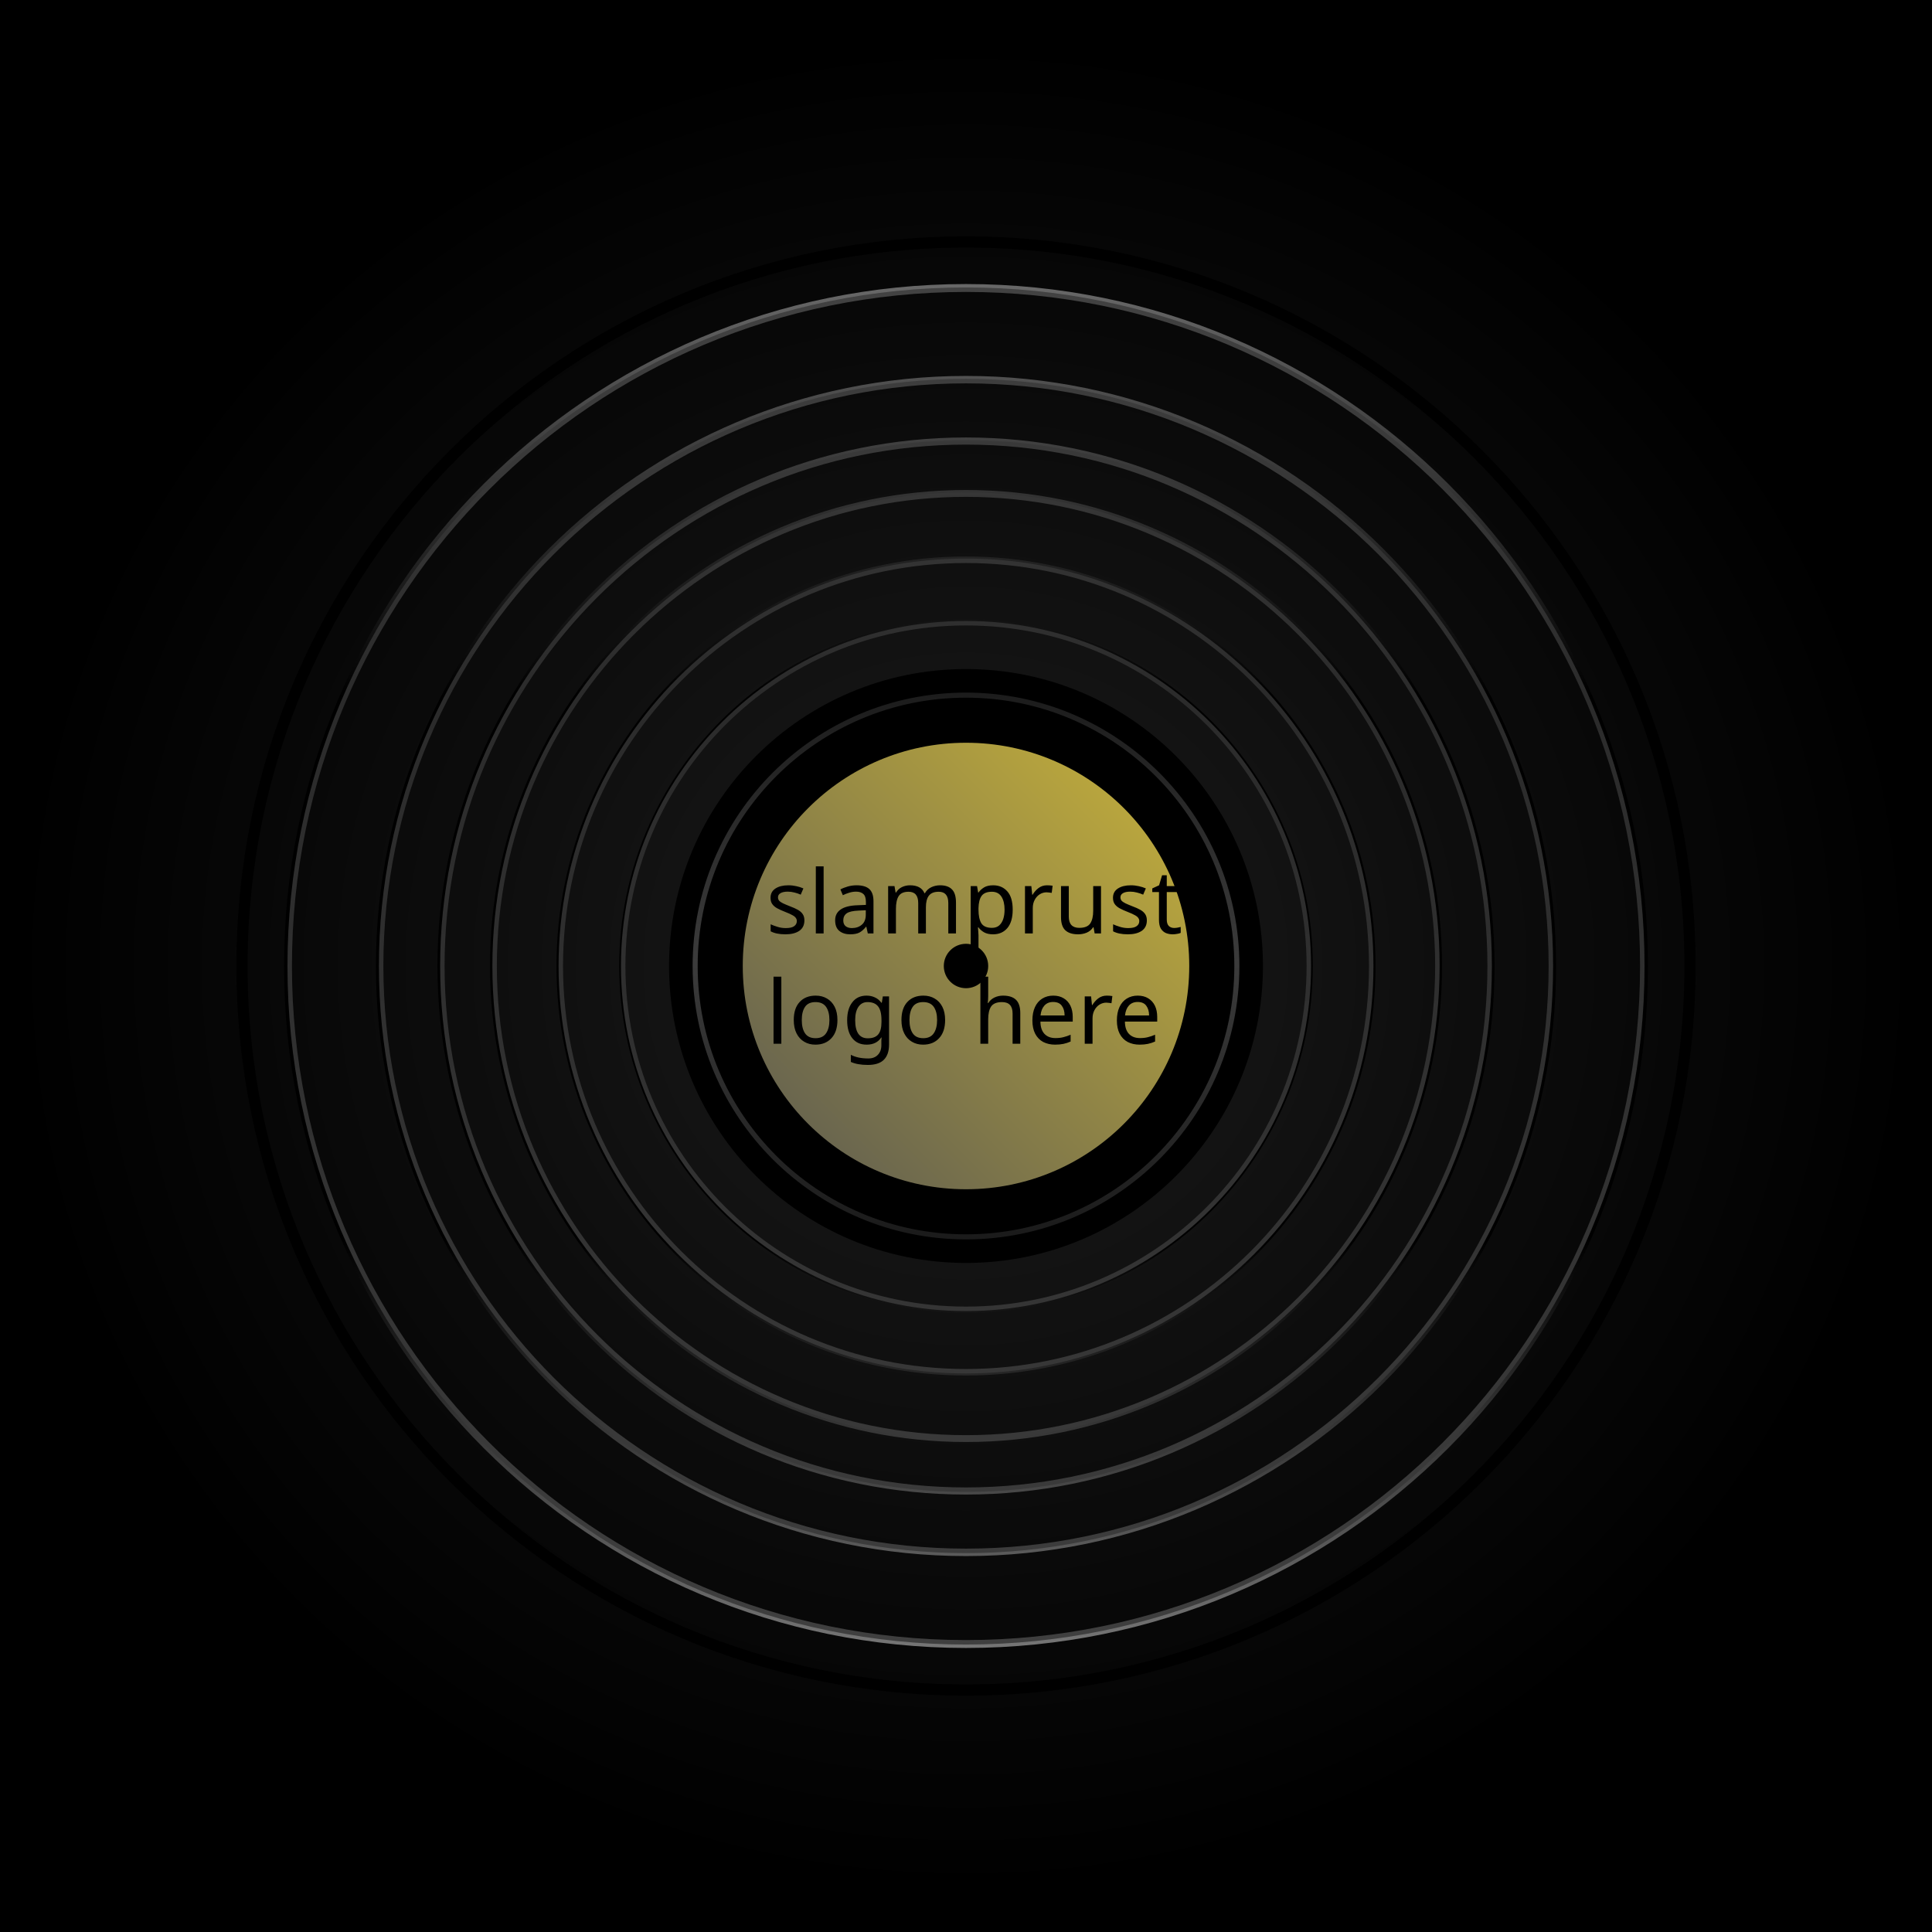
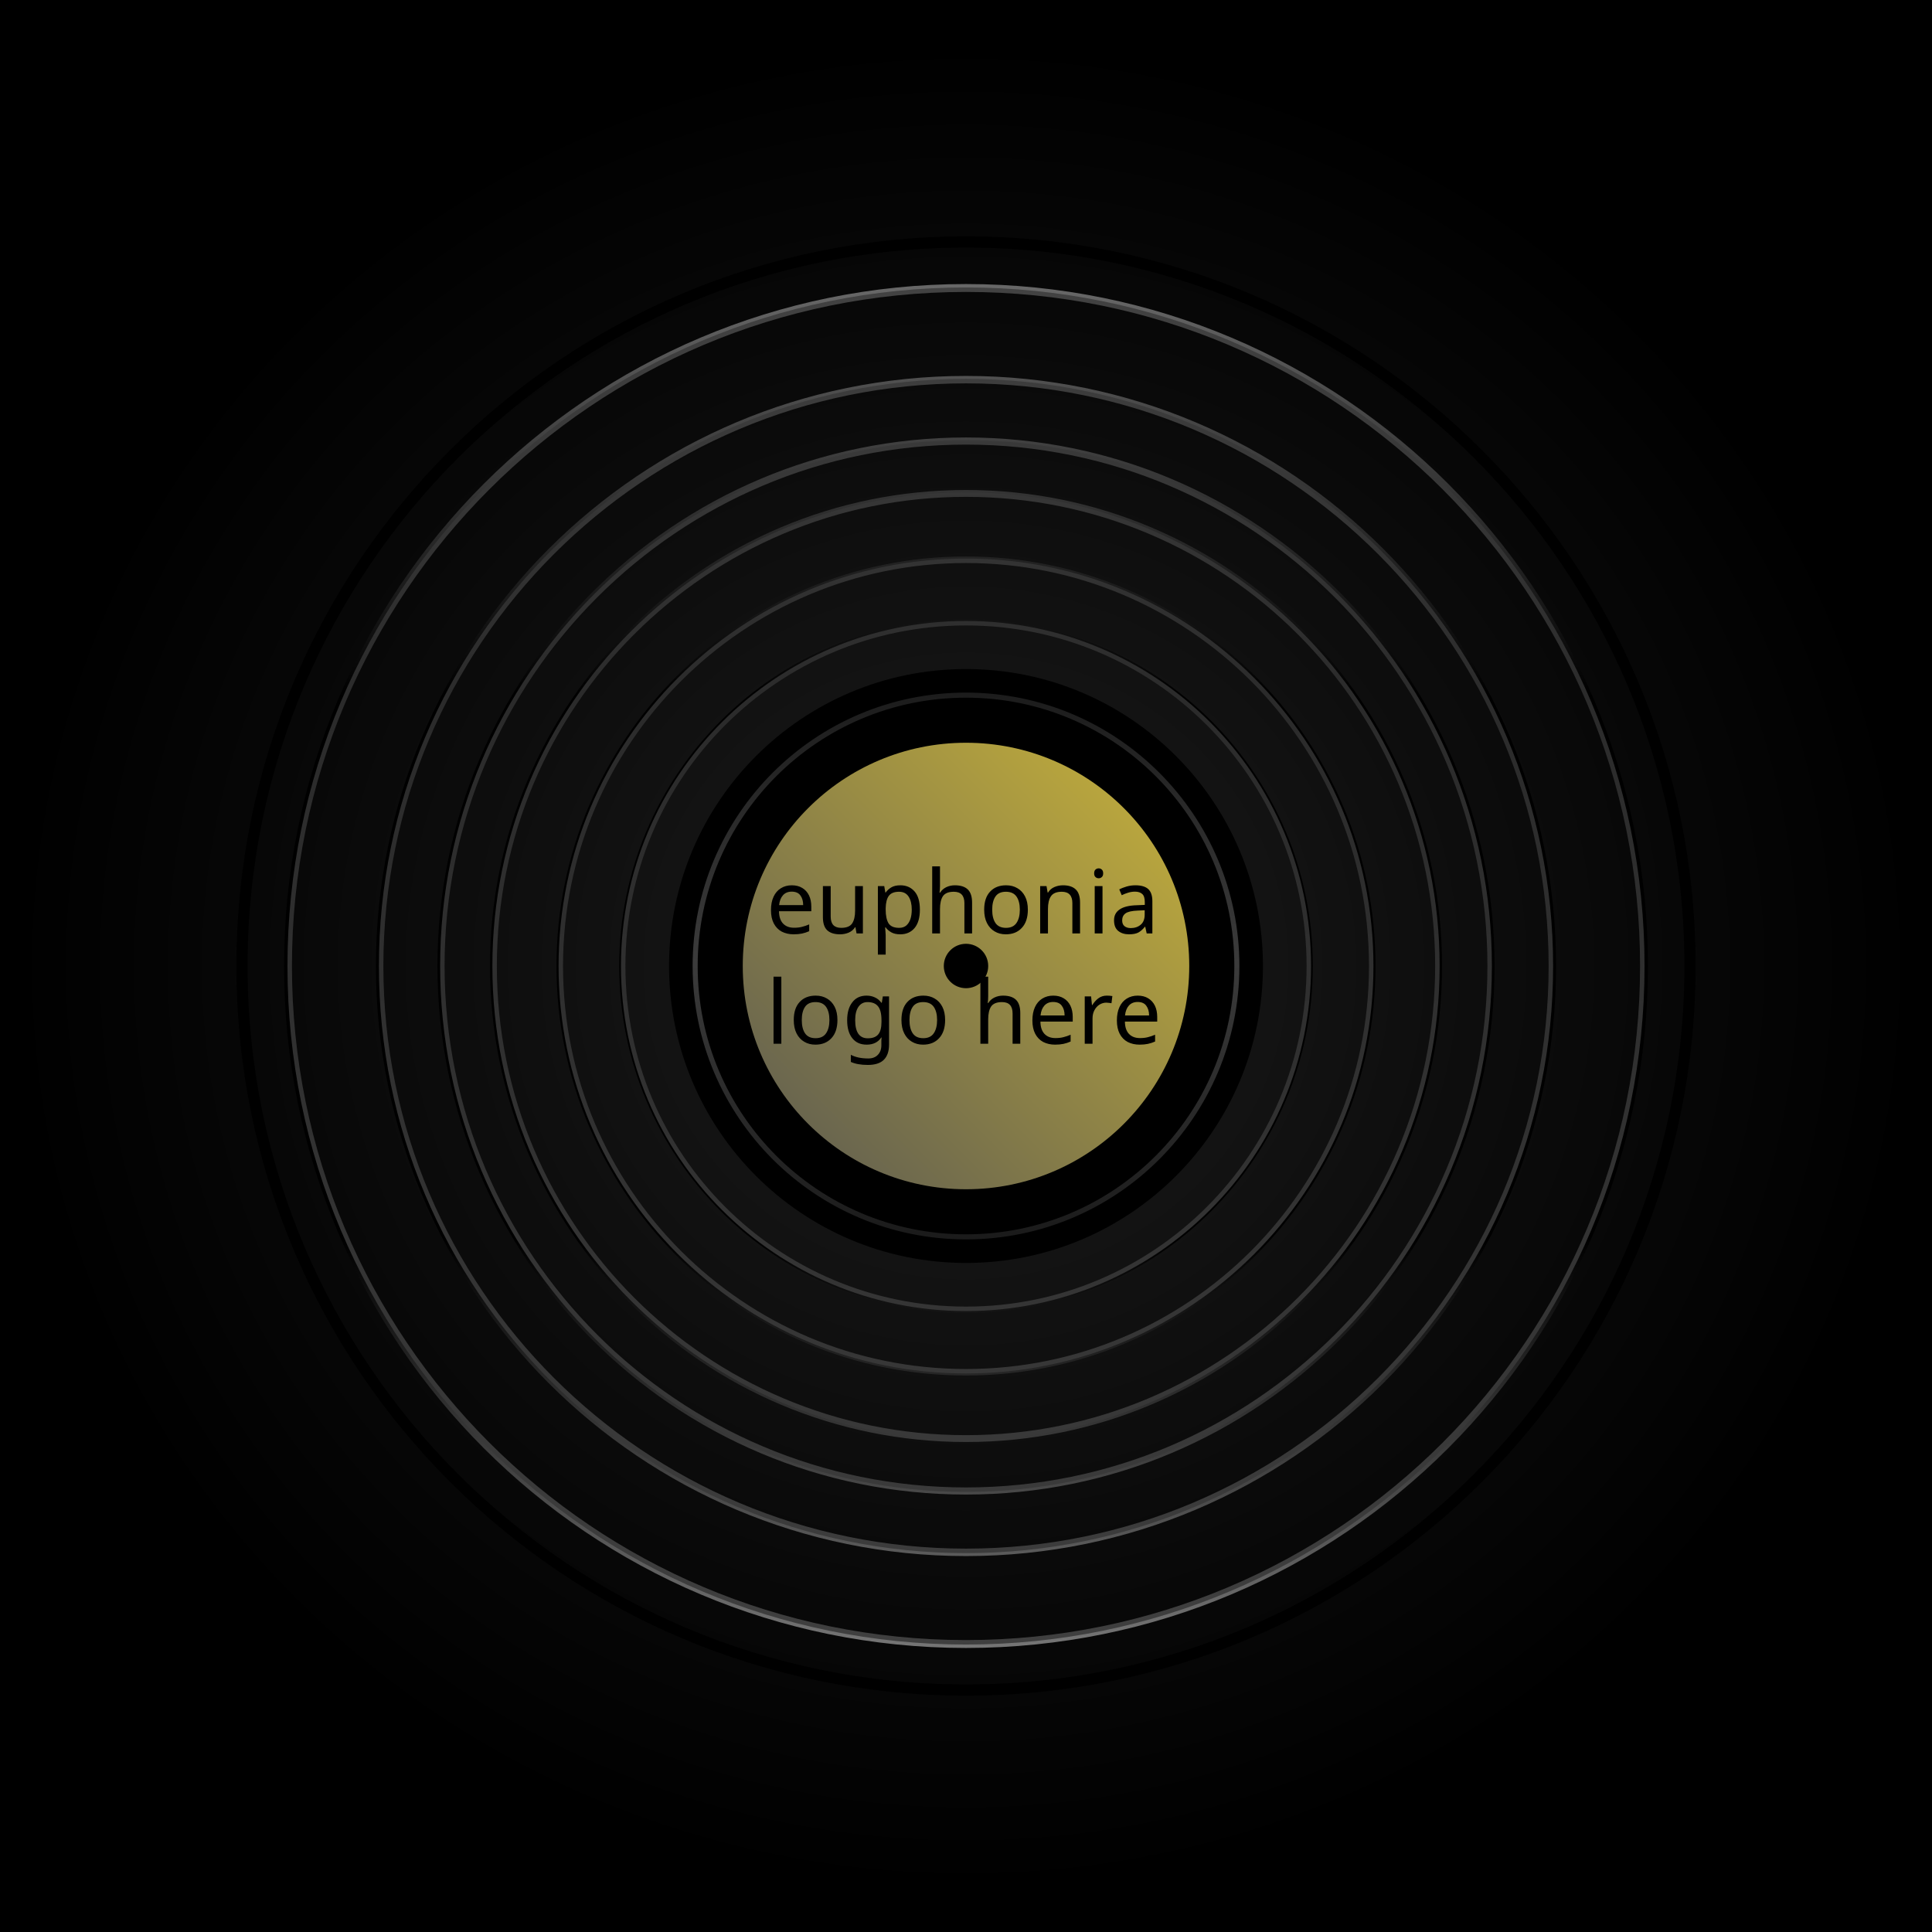
<svg xmlns="http://www.w3.org/2000/svg" xmlns:xlink="http://www.w3.org/1999/xlink" width="1024" height="1024" viewBox="0 0 270.933 270.933" version="1.1" id="svg1" xml:space="preserve">
  <defs id="defs1">
    <linearGradient id="linearGradient9624">
      <stop style="stop-color:#1c1c1c;stop-opacity:1;" offset="0" id="stop9625" />
      <stop style="stop-color:#000000;stop-opacity:1;" offset="1" id="stop9626" />
    </linearGradient>
    <linearGradient id="linearGradient9614">
      <stop style="stop-color:#5a5952;stop-opacity:1;" offset="0" id="stop9611" />
      <stop style="stop-color:#c8b23a;stop-opacity:1;" offset="1" id="stop9614" />
    </linearGradient>
    <linearGradient id="linearGradient9606">
      <stop style="stop-color:#1c1c1c;stop-opacity:1;" offset="0" id="stop9606" />
      <stop style="stop-color:#3b3b3b;stop-opacity:1;" offset="0.5" id="stop9608" />
      <stop style="stop-color:#1b1b1b;stop-opacity:1;" offset="1" id="stop9607" />
    </linearGradient>
    <linearGradient id="linearGradient7416">
      <stop style="stop-color:#424242;stop-opacity:1;" offset="0" id="stop7413" />
      <stop style="stop-color:#2b2b2b;stop-opacity:1;" offset="0.3" id="stop7414" />
      <stop style="stop-color:#333333;stop-opacity:1;" offset="0.698" id="stop7415" />
      <stop style="stop-color:#3f3f3f;stop-opacity:1;" offset="1" id="stop7416" />
    </linearGradient>
    <linearGradient id="linearGradient7408">
      <stop style="stop-color:#676767;stop-opacity:1;" offset="0" id="stop7409" />
      <stop style="stop-color:#000000;stop-opacity:1;" offset="0.3" id="stop7411" />
      <stop style="stop-color:#000000;stop-opacity:1;" offset="0.7" id="stop7412" />
      <stop style="stop-color:#757575;stop-opacity:1;" offset="1" id="stop7410" />
    </linearGradient>
    <meshgradient id="meshgradient2402" gradientUnits="userSpaceOnUse" x="152.843" y="14.421" type="bicubic">
      <meshrow id="meshrow2402">
        <meshpatch id="meshpatch2402">
          <stop path="c 0,11.2  -2.206,22.289  -6.492,32.636" style="stop-color:#0b0b0b;stop-opacity:1" id="stop2402" />
          <stop path="l -39.396,-16.318" style="stop-color:#0b0b0b;stop-opacity:1" id="stop2403" />
          <stop path="c 2.143,-5.173  3.246,-10.718  3.246,-16.318" style="stop-color:#0b0b0b;stop-opacity:1" id="stop2404" />
          <stop path="l 42.641,0" style="stop-color:#0b0b0b;stop-opacity:1" id="stop2405" />
        </meshpatch>
        <meshpatch id="meshpatch2405">
          <stop path="c -4.286,10.347  -10.568,19.748  -18.487,27.668" id="stop2406" />
          <stop path="l -30.152,-30.152" style="stop-color:#0b0b0b;stop-opacity:1" id="stop2407" />
          <stop path="c 3.96,-3.96  7.101,-8.66  9.243,-13.834" style="stop-color:#0b0b0b;stop-opacity:1" id="stop2408" />
        </meshpatch>
        <meshpatch id="meshpatch2408">
          <stop path="c -7.919,7.919  -17.321,14.201  -27.668,18.487" id="stop2409" />
          <stop path="l -16.318,-39.396" style="stop-color:#444444;stop-opacity:1" id="stop2410" />
          <stop path="c 5.173,-2.143  9.874,-5.284  13.834,-9.243" style="stop-color:#444444;stop-opacity:1" id="stop2411" />
        </meshpatch>
        <meshpatch id="meshpatch2411">
          <stop path="c -10.347,4.286  -21.437,6.492  -32.636,6.492" id="stop2412" />
          <stop path="l 0,-42.641" style="stop-color:#444444;stop-opacity:1" id="stop2413" />
          <stop path="c 5.6,0  11.145,-1.103  16.318,-3.246" style="stop-color:#444444;stop-opacity:1" id="stop2414" />
        </meshpatch>
        <meshpatch id="meshpatch2414">
          <stop path="c -11.2,0  -22.289,-2.206  -32.636,-6.492" id="stop2415" />
          <stop path="l 16.318,-39.396" style="stop-color:#444444;stop-opacity:1" id="stop2416" />
          <stop path="c 5.173,2.143  10.718,3.246  16.318,3.246" style="stop-color:#444444;stop-opacity:1" id="stop2417" />
        </meshpatch>
        <meshpatch id="meshpatch2417">
          <stop path="c -10.347,-4.286  -19.748,-10.568  -27.668,-18.487" id="stop2418" />
          <stop path="l 30.152,-30.152" style="stop-color:#0b0b0b;stop-opacity:1" id="stop2419" />
          <stop path="c 3.96,3.96  8.66,7.101  13.834,9.243" style="stop-color:#0b0b0b;stop-opacity:1" id="stop2420" />
        </meshpatch>
        <meshpatch id="meshpatch2420">
          <stop path="c -7.919,-7.919  -14.201,-17.321  -18.487,-27.668" id="stop2421" />
          <stop path="l 39.396,-16.318" style="stop-color:#0b0b0b;stop-opacity:1" id="stop2422" />
          <stop path="c 2.143,5.173  5.284,9.874  9.243,13.834" style="stop-color:#0b0b0b;stop-opacity:1" id="stop2423" />
        </meshpatch>
        <meshpatch id="meshpatch2423">
          <stop path="c -4.286,-10.347  -6.492,-21.437  -6.492,-32.636" id="stop2424" />
          <stop path="l 42.641,-5.32907e-15" style="stop-color:#0b0b0b;stop-opacity:1" id="stop2425" />
          <stop path="c 3.55271e-15,5.6  1.103,11.145  3.246,16.318" style="stop-color:#0b0b0b;stop-opacity:1" id="stop2426" />
        </meshpatch>
        <meshpatch id="meshpatch2426">
          <stop path="c 0,-11.2  2.206,-22.289  6.492,-32.636" id="stop2427" />
          <stop path="l 39.396,16.318" style="stop-color:#0b0b0b;stop-opacity:1" id="stop2428" />
          <stop path="c -2.143,5.173  -3.246,10.718  -3.246,16.318" style="stop-color:#0b0b0b;stop-opacity:1" id="stop2429" />
        </meshpatch>
        <meshpatch id="meshpatch2429">
          <stop path="c 4.286,-10.347  10.568,-19.748  18.487,-27.668" id="stop2430" />
          <stop path="l 30.152,30.152" style="stop-color:#0b0b0b;stop-opacity:1" id="stop2431" />
          <stop path="c -3.96,3.96  -7.101,8.66  -9.243,13.834" style="stop-color:#0b0b0b;stop-opacity:1" id="stop2432" />
        </meshpatch>
        <meshpatch id="meshpatch2432">
          <stop path="c 7.919,-7.919  17.321,-14.201  27.668,-18.487" id="stop2433" />
          <stop path="l 16.318,39.396" style="stop-color:#444444;stop-opacity:1" id="stop2434" />
          <stop path="c -5.173,2.143  -9.874,5.284  -13.834,9.243" style="stop-color:#444444;stop-opacity:1" id="stop2435" />
        </meshpatch>
        <meshpatch id="meshpatch2435">
          <stop path="c 10.347,-4.286  21.437,-6.492  32.636,-6.492" id="stop2436" />
          <stop path="l 1.42109e-14,42.641" style="stop-color:#444444;stop-opacity:1" id="stop2437" />
          <stop path="c -5.6,0  -11.145,1.103  -16.318,3.246" style="stop-color:#444444;stop-opacity:1" id="stop2438" />
        </meshpatch>
        <meshpatch id="meshpatch2438">
          <stop path="c 11.2,0  22.289,2.206  32.636,6.492" id="stop2439" />
          <stop path="l -16.318,39.396" style="stop-color:#444444;stop-opacity:1" id="stop2440" />
          <stop path="c -5.173,-2.143  -10.718,-3.246  -16.318,-3.246" style="stop-color:#444444;stop-opacity:1" id="stop2441" />
        </meshpatch>
        <meshpatch id="meshpatch2441">
          <stop path="c 10.347,4.286  19.748,10.568  27.668,18.487" id="stop2442" />
          <stop path="l -30.152,30.152" style="stop-color:#0b0b0b;stop-opacity:1" id="stop2443" />
          <stop path="c -3.96,-3.96  -8.66,-7.101  -13.834,-9.243" style="stop-color:#0b0b0b;stop-opacity:1" id="stop2444" />
        </meshpatch>
        <meshpatch id="meshpatch2444">
          <stop path="c 7.919,7.919  14.201,17.321  18.487,27.668" id="stop2445" />
          <stop path="l -39.396,16.318" style="stop-color:#0b0b0b;stop-opacity:1" id="stop2446" />
          <stop path="c -2.143,-5.173  -5.284,-9.874  -9.243,-13.834" style="stop-color:#0b0b0b;stop-opacity:1" id="stop2447" />
        </meshpatch>
        <meshpatch id="meshpatch2447">
          <stop path="c 4.286,10.347  6.492,21.437  6.492,32.636" id="stop2448" />
          <stop path="l -42.641,-6.39488e-14" style="stop-color:#0b0b0b;stop-opacity:1" id="stop2449" />
          <stop path="c 0,-5.6  -1.103,-11.145  -3.246,-16.318" style="stop-color:#0b0b0b;stop-opacity:1" id="stop2450" />
        </meshpatch>
      </meshrow>
      <meshrow id="meshrow2450">
        <meshpatch id="meshpatch2450">
          <stop path="l -39.396,-16.318" id="stop2451" />
          <stop path="l 0,0" style="stop-color:#585858;stop-opacity:1" id="stop2452" />
          <stop path="l 42.641,0" style="stop-color:#585858;stop-opacity:1" id="stop2453" />
        </meshpatch>
        <meshpatch id="meshpatch2453">
          <stop path="l -30.152,-30.152" id="stop2454" />
          <stop path="l 0,0" style="stop-color:#585858;stop-opacity:1" id="stop2455" />
        </meshpatch>
        <meshpatch id="meshpatch2455">
          <stop path="l -16.318,-39.396" id="stop2456" />
          <stop path="l 0,0" style="stop-color:#585858;stop-opacity:1" id="stop2457" />
        </meshpatch>
        <meshpatch id="meshpatch2457">
          <stop path="l 0,-42.641" id="stop2458" />
          <stop path="l 0,0" style="stop-color:#585858;stop-opacity:1" id="stop2459" />
        </meshpatch>
        <meshpatch id="meshpatch2459">
          <stop path="l 16.318,-39.396" id="stop2460" />
          <stop path="l 0,0" style="stop-color:#585858;stop-opacity:1" id="stop2461" />
        </meshpatch>
        <meshpatch id="meshpatch2461">
          <stop path="l 30.152,-30.152" id="stop2462" />
          <stop path="l 0,0" style="stop-color:#585858;stop-opacity:1" id="stop2463" />
        </meshpatch>
        <meshpatch id="meshpatch2463">
          <stop path="l 39.396,-16.318" id="stop2464" />
          <stop path="l 0,0" style="stop-color:#585858;stop-opacity:1" id="stop2465" />
        </meshpatch>
        <meshpatch id="meshpatch2465">
          <stop path="l 42.641,-5.32907e-15" id="stop2466" />
          <stop path="l 0,0" style="stop-color:#585858;stop-opacity:1" id="stop2467" />
        </meshpatch>
        <meshpatch id="meshpatch2467">
          <stop path="l 39.396,16.318" id="stop2468" />
          <stop path="l 0,0" style="stop-color:#585858;stop-opacity:1" id="stop2469" />
        </meshpatch>
        <meshpatch id="meshpatch2469">
          <stop path="l 30.152,30.152" id="stop2470" />
          <stop path="l 0,0" style="stop-color:#585858;stop-opacity:1" id="stop2471" />
        </meshpatch>
        <meshpatch id="meshpatch2471">
          <stop path="l 16.318,39.396" id="stop2472" />
          <stop path="l 0,0" style="stop-color:#585858;stop-opacity:1" id="stop2473" />
        </meshpatch>
        <meshpatch id="meshpatch2473">
          <stop path="l 0,42.641" id="stop2474" />
          <stop path="l 0,0" style="stop-color:#585858;stop-opacity:1" id="stop2475" />
        </meshpatch>
        <meshpatch id="meshpatch2475">
          <stop path="l -16.318,39.396" id="stop2476" />
          <stop path="l 0,0" style="stop-color:#585858;stop-opacity:1" id="stop2477" />
        </meshpatch>
        <meshpatch id="meshpatch2477">
          <stop path="l -30.152,30.152" id="stop2478" />
          <stop path="l 0,0" style="stop-color:#585858;stop-opacity:1" id="stop2479" />
        </meshpatch>
        <meshpatch id="meshpatch2479">
          <stop path="l -39.396,16.318" id="stop2480" />
          <stop path="l 0,0" style="stop-color:#585858;stop-opacity:1" id="stop2481" />
        </meshpatch>
        <meshpatch id="meshpatch2481">
          <stop path="l -42.641,-6.75016e-14" id="stop2482" />
          <stop path="l 0,0" style="stop-color:#585858;stop-opacity:1" id="stop2483" />
        </meshpatch>
      </meshrow>
    </meshgradient>
    <linearGradient xlink:href="#linearGradient7408" id="linearGradient7410" x1="67.561" y1="-65.377" x2="67.561" y2="94.748" gradientUnits="userSpaceOnUse" />
    <linearGradient xlink:href="#linearGradient7416" id="linearGradient7412" gradientUnits="userSpaceOnUse" x1="67.561" y1="-65.377" x2="67.561" y2="94.748" gradientTransform="matrix(0.9949798,0,0,0.9949798,0.3392493,0.07275951)" />
    <linearGradient xlink:href="#linearGradient9606" id="linearGradient9607" x1="67.561" y1="-17.781" x2="67.561" y2="46.027" gradientUnits="userSpaceOnUse" />
    <linearGradient xlink:href="#linearGradient9614" id="linearGradient9611" x1="41.264" y1="40.717" x2="93.855" y2="-11.875" gradientUnits="userSpaceOnUse" />
    <radialGradient xlink:href="#linearGradient9624" id="radialGradient9624" cx="135.467" cy="135.467" fx="135.467" fy="135.467" r="135.467" gradientUnits="userSpaceOnUse" gradientTransform="matrix(0.9844284,0,-1.5543105e-6,0.9563559,2.109281,5.912334)" />
  </defs>
  <g id="layer1">
    <rect style="fill:url(#radialGradient9624);stroke:none;stroke-width:0.794;stroke-linecap:square;fill-opacity:1" id="rect1" width="270.933" height="270.933" x="0" y="0" />
    <g id="g9614" transform="matrix(1.190562,0,0,1.190562,55.03269,118.2973)">
      <circle style="fill:url(#meshgradient2402);fill-opacity:1;stroke:#000000;stroke-width:1.323;stroke-linecap:square;stroke-dasharray:none" id="path2398" cx="67.56" cy="14.421" r="85.283" />
      <circle style="fill:#000000;fill-opacity:1;stroke:none;stroke-width:0.794;stroke-linecap:square" id="path2400" cx="67.56" cy="14.421" r="34.977" />
      <circle style="fill:url(#linearGradient9611);fill-opacity:1;stroke:none;stroke-width:0.794;stroke-linecap:square" id="path2399" cx="67.56" cy="14.421" r="26.296" />
      <circle style="fill:#000000;fill-opacity:1;stroke:#000000;stroke-width:0.794;stroke-linecap:square" id="path2401" cx="67.56" cy="14.421" r="2.218" />
      <path id="path7343-6-2-2-7-2" style="color:#000000;fill:url(#linearGradient7410);fill-opacity:1;stroke-linecap:square;-inkscape-stroke:none" d="m 67.561,-65.906 c -44.36,0 -80.328,35.968 -80.328,80.328 0,44.36 35.968,80.326 80.328,80.326 44.36,0 80.326,-35.966 80.326,-80.326 0,-44.36 -35.966,-80.328 -80.326,-80.328 z m 0,0.529 c 44.074,0 79.797,35.725 79.797,79.799 0,44.074 -35.723,79.797 -79.797,79.797 -44.074,0 -79.799,-35.723 -79.799,-79.797 0,-44.074 35.725,-79.799 79.799,-79.799 z m 0,10.295 c -38.382,0 -69.504,31.122 -69.504,69.504 0,38.382 31.122,69.502 69.504,69.502 38.382,0 69.502,-31.12 69.502,-69.502 0,-38.382 -31.12,-69.504 -69.502,-69.504 z m 0,0.529 c 38.096,0 68.973,30.878 68.973,68.975 0,38.096 -30.876,68.973 -68.973,68.973 -38.096,0 -68.975,-30.876 -68.975,-68.973 0,-38.096 30.878,-68.975 68.975,-68.975 z m 0,6.719 c -34.38,0 -62.256,27.876 -62.256,62.256 0,34.38 27.876,62.256 62.256,62.256 34.38,0 62.256,-27.876 62.256,-62.256 0,-34.38 -27.876,-62.256 -62.256,-62.256 z m 0,0.529 c 34.094,0 61.727,27.633 61.727,61.727 0,34.094 -27.633,61.727 -61.727,61.727 -34.094,0 -61.729,-27.633 -61.729,-61.727 10e-8,-34.094 27.635,-61.727 61.729,-61.727 z m 0,5.658 c -30.963,0 -56.07,25.106 -56.07,56.068 0,30.963 25.108,56.068 56.07,56.068 30.963,0 56.068,-25.106 56.068,-56.068 0,-30.963 -25.106,-56.068 -56.068,-56.068 z m 0,0.527 c 30.677,0 55.539,24.864 55.539,55.541 0,30.677 -24.862,55.539 -55.539,55.539 -30.677,0 -55.541,-24.862 -55.541,-55.539 0,-30.677 24.864,-55.541 55.541,-55.541 z m 0,7.305 c -26.637,0 -48.236,21.6 -48.236,48.236 0,26.637 21.6,48.234 48.236,48.234 26.637,0 48.234,-21.598 48.234,-48.234 0,-26.637 -21.598,-48.236 -48.234,-48.236 z m 0,0.529 c 26.351,0 47.705,21.356 47.705,47.707 0,26.351 -21.354,47.705 -47.705,47.705 -26.351,0 -47.707,-21.354 -47.707,-47.705 0,-26.351 21.356,-47.707 47.707,-47.707 z m 0,6.859 c -22.556,0 -40.848,18.291 -40.848,40.848 0,22.556 18.291,40.848 40.848,40.848 22.556,0 40.848,-18.291 40.848,-40.848 0,-22.556 -18.291,-40.848 -40.848,-40.848 z m 0,0.529 c 22.27,0 40.318,18.048 40.318,40.318 0,22.27 -18.048,40.318 -40.318,40.318 -22.27,0 -40.32,-18.048 -40.32,-40.318 0,-22.27 18.05,-40.318 40.32,-40.318 z" />
      <path id="path7343-6-2-2-7-2-1" style="color:#000000;fill:url(#linearGradient7412);fill-opacity:1;stroke-width:0.995;stroke-linecap:square;-inkscape-stroke:none" d="m 67.561,-65.503 c -44.137,0 -79.925,35.788 -79.925,79.925 0,44.137 35.788,79.923 79.925,79.923 44.137,0 79.923,-35.786 79.923,-79.923 0,-44.137 -35.786,-79.925 -79.923,-79.925 z m 0,0.527 c 43.853,0 79.396,35.545 79.396,79.398 0,43.853 -35.543,79.396 -79.396,79.396 -43.853,0 -79.398,-35.543 -79.398,-79.396 0,-43.853 35.545,-79.398 79.398,-79.398 z m 0,10.243 c -38.189,0 -69.155,30.965 -69.155,69.155 0,38.189 30.965,69.153 69.155,69.153 38.189,0 69.153,-30.964 69.153,-69.153 0,-38.189 -30.964,-69.155 -69.153,-69.155 z m 0,0.527 c 37.905,0 68.626,30.723 68.626,68.628 0,37.905 -30.721,68.626 -68.626,68.626 -37.905,0 -68.628,-30.721 -68.628,-68.626 0,-37.905 30.723,-68.628 68.628,-68.628 z m 0,6.685 c -34.207,0 -61.943,27.736 -61.943,61.943 0,34.207 27.736,61.943 61.943,61.943 34.207,0 61.943,-27.736 61.943,-61.943 0,-34.207 -27.736,-61.943 -61.943,-61.943 z m 0,0.527 c 33.923,0 61.417,27.494 61.417,61.417 0,33.923 -27.494,61.417 -61.417,61.417 -33.923,0 -61.419,-27.494 -61.419,-61.417 0,-33.923 27.496,-61.417 61.419,-61.417 z m 0,5.63 c -30.807,0 -55.789,24.98 -55.789,55.787 0,30.807 24.982,55.787 55.789,55.787 30.807,0 55.787,-24.98 55.787,-55.787 0,-30.807 -24.98,-55.787 -55.787,-55.787 z m 0,0.525 c 30.523,0 55.26,24.739 55.26,55.262 0,30.523 -24.738,55.26 -55.26,55.26 -30.523,0 -55.262,-24.738 -55.262,-55.26 0,-30.523 24.739,-55.262 55.262,-55.262 z m 0,7.268 c -26.503,0 -47.994,21.491 -47.994,47.994 0,26.503 21.491,47.992 47.994,47.992 26.503,0 47.992,-21.489 47.992,-47.992 0,-26.503 -21.489,-47.994 -47.992,-47.994 z m 0,0.527 c 26.218,0 47.466,21.249 47.466,47.468 0,26.218 -21.247,47.466 -47.466,47.466 -26.218,0 -47.468,-21.247 -47.468,-47.466 0,-26.218 21.249,-47.468 47.468,-47.468 z m 0,6.825 c -22.443,0 -40.643,18.199 -40.643,40.643 0,22.443 18.199,40.643 40.643,40.643 22.443,0 40.643,-18.199 40.643,-40.643 0,-22.443 -18.199,-40.643 -40.643,-40.643 z m 0,0.527 c 22.159,0 40.116,17.957 40.116,40.116 0,22.159 -17.957,40.116 -40.116,40.116 -22.159,0 -40.118,-17.957 -40.118,-40.116 0,-22.159 17.959,-40.116 40.118,-40.116 z" />
      <path style="color:#000000;fill:url(#linearGradient9607);fill-opacity:1;stroke-linecap:square;-inkscape-stroke:none" d="m 67.561,-17.781 c -17.781,0 -32.203,14.422 -32.203,32.203 0,17.781 14.422,32.201 32.203,32.201 17.781,0 32.201,-14.42 32.201,-32.201 0,-17.781 -14.42,-32.203 -32.201,-32.203 z m 0,0.596 c 17.459,0 31.605,14.148 31.605,31.607 0,17.459 -14.146,31.605 -31.605,31.605 -17.459,0 -31.607,-14.146 -31.607,-31.605 0,-17.459 14.148,-31.607 31.607,-31.607 z" id="path7416" />
    </g>
    <text xml:space="preserve" style="font-style:normal;font-variant:normal;font-weight:normal;font-stretch:normal;font-size:12.381px;font-family:'Iosevka Nerd Font Propo';-inkscape-font-specification:'Iosevka Nerd Font Propo';fill:#000000;fill-opacity:1;stroke:none;stroke-width:0.278;stroke-linecap:square;stroke-dasharray:none;stroke-opacity:1" x="107.43" y="130.898" id="text9614">
-       <tspan id="tspan9614" style="stroke-width:0.278" x="107.43" y="130.898">slamprust</tspan>
+       <tspan id="tspan9614" style="stroke-width:0.278" x="107.43" y="130.898">euphonia</tspan>
      <tspan style="stroke-width:0.278" x="107.43" y="146.374" id="tspan9615">logo here</tspan>
    </text>
  </g>
</svg>
